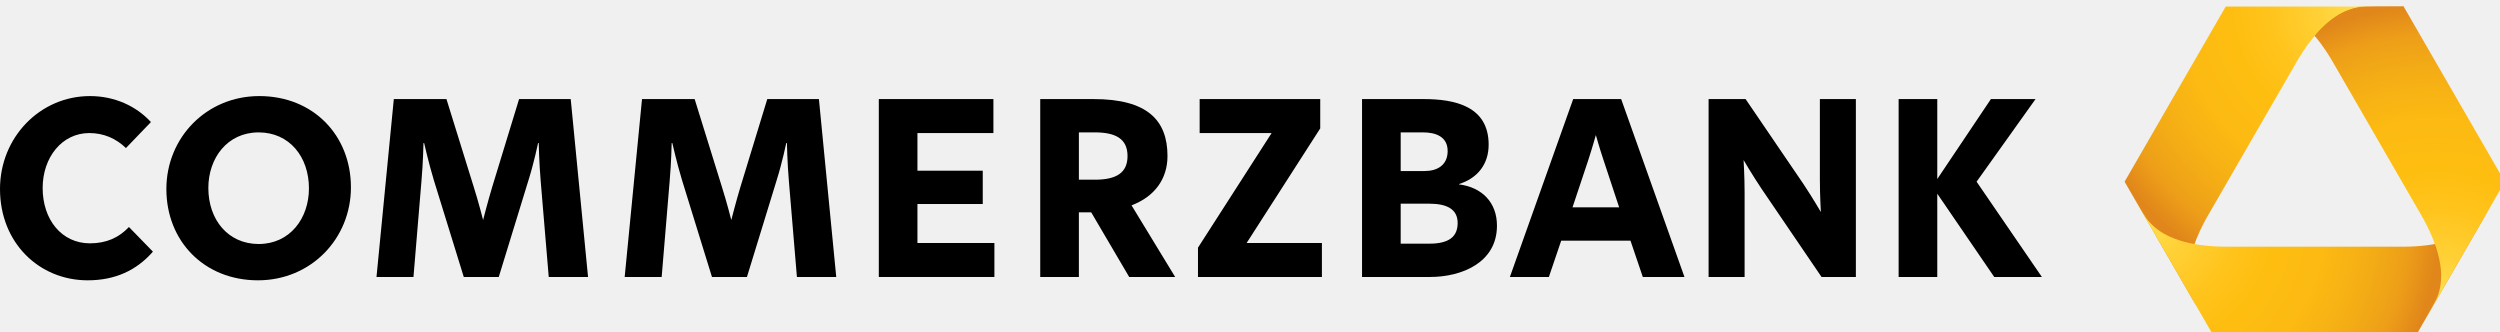
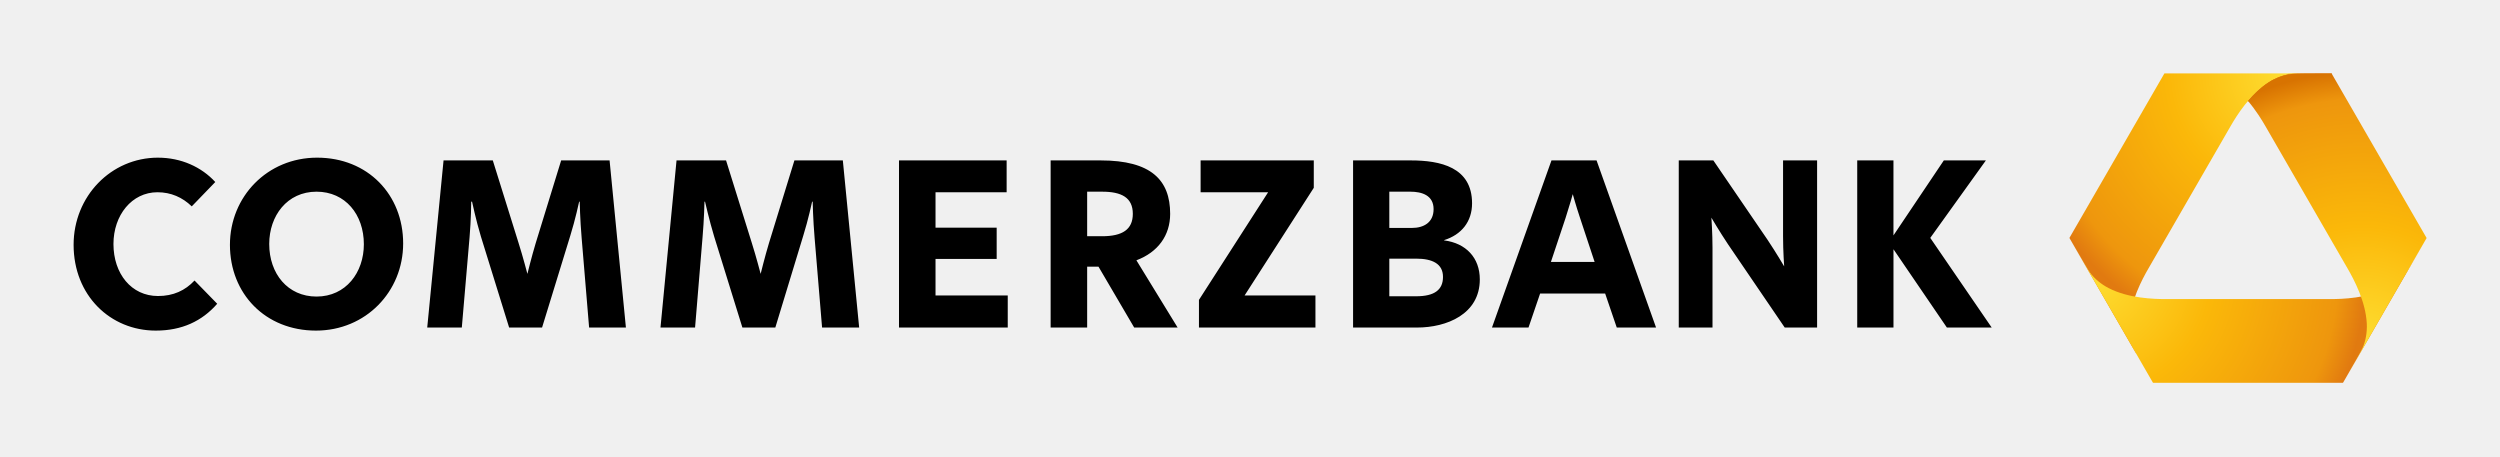
- <svg xmlns="http://www.w3.org/2000/svg" xmlns:xlink="http://www.w3.org/1999/xlink" version="1.1" id="Ebene_1" x="0px" y="0px" width="528px" height="70px" viewBox="0 0 528 70" enable-background="new 0 0 528 70" xml:space="preserve">
-   <g>
-     <g>
-       <defs>
-         <rect id="SVGID_1_" width="528.999" height="84.095" />
-       </defs>
-       <clipPath id="SVGID_2_">
-         <use xlink:href="#SVGID_1_" overflow="visible" />
-       </clipPath>
-       <path clip-path="url(#SVGID_2_)" fill="#FFFFFF" d="M18.506,58.548c-4.843,0-9.323-1.834-12.614-5.171    c-3.377-3.422-5.236-8.201-5.236-13.456c0-5.104,1.9-9.882,5.353-13.453c3.453-3.562,8.063-5.523,12.99-5.523    c4.588,0,8.913,1.751,11.97,4.832l-4.398,4.576c-2.202-1.928-4.794-2.906-7.715-2.906c-5.987,0-10.502,5.273-10.502,12.262    c0,3.423,1.033,6.536,2.906,8.769c1.932,2.299,4.68,3.564,7.739,3.564c3.31,0,6.012-1.035,8.228-3.166l4.175,4.288    C28.034,56.787,23.811,58.548,18.506,58.548" />
-       <path clip-path="url(#SVGID_2_)" fill="#FFFFFF" d="M54.484,58.546c-10.831,0-18.694-7.83-18.694-18.626    c0-10.64,8.337-18.976,18.978-18.976c10.833,0,18.693,7.833,18.693,18.623C73.462,50.211,65.127,58.546,54.484,58.546     M54.628,27.307c-6.534,0-11.278,5.216-11.278,12.402c0,7.348,4.636,12.475,11.278,12.475c6.534,0,11.277-5.214,11.277-12.401    c0-3.452-1.082-6.593-3.047-8.848C60.79,28.562,57.944,27.307,54.628,27.307" />
-       <path clip-path="url(#SVGID_2_)" fill="#FFFFFF" d="M123.476,57.846h-6.983l-1.636-19.523c-0.35-4.017-0.42-8.082-0.42-8.122    c-0.008-0.355-0.299-0.642-0.656-0.642h-0.139c-0.311,0-0.578,0.219-0.642,0.52c-0.007,0.039-0.851,4.089-1.954,7.603    l-6.191,20.164H98.43L92.243,37.83c-1.105-3.661-2.019-7.719-2.028-7.761c-0.068-0.297-0.331-0.509-0.637-0.509h-0.139    c-0.359,0-0.649,0.286-0.656,0.642c0,0.04-0.073,4.103-0.417,7.975l-1.641,19.671h-6.487l3.53-36.27h10.043l5.625,18.114    c0.969,3.051,1.951,6.897,1.961,6.938c0.075,0.287,0.335,0.491,0.634,0.491s0.556-0.204,0.632-0.491    c0.01-0.041,0.993-3.893,1.891-6.872l5.56-18.181h9.831L123.476,57.846z" />
-       <path clip-path="url(#SVGID_2_)" fill="#FFFFFF" d="M175.894,57.846h-6.986l-1.635-19.523c-0.348-4.017-0.42-8.082-0.42-8.122    c-0.007-0.355-0.297-0.642-0.654-0.642h-0.141c-0.308,0-0.576,0.219-0.639,0.52c-0.008,0.039-0.851,4.089-1.954,7.603    l-6.194,20.164h-6.422l-6.191-20.017c-1.103-3.661-2.015-7.719-2.024-7.761c-0.068-0.297-0.33-0.509-0.637-0.509h-0.143    c-0.355,0-0.646,0.286-0.651,0.642c-0.003,0.04-0.076,4.103-0.42,7.975l-1.641,19.671h-6.488l3.531-36.27h10.045l5.625,18.114    c0.97,3.051,1.952,6.899,1.961,6.938c0.075,0.287,0.335,0.491,0.634,0.491s0.559-0.204,0.632-0.491    c0.01-0.041,0.992-3.893,1.893-6.872l5.558-18.181h9.83L175.894,57.846z" />
-       <path clip-path="url(#SVGID_2_)" fill="#FFFFFF" d="M209.367,57.846h-23.109v-36.27h22.897v5.872h-15.389    c-0.359,0-0.653,0.291-0.653,0.655v7.949c0,0.361,0.294,0.651,0.653,0.651h13.139v5.731h-13.139c-0.359,0-0.653,0.294-0.653,0.654    v8.23c0,0.361,0.294,0.656,0.653,0.656h15.601V57.846z" />
-       <path clip-path="url(#SVGID_2_)" fill="#FFFFFF" d="M247.031,57.846h-8.172l-7.832-13.327c-0.119-0.201-0.333-0.324-0.564-0.324    h-2.604c-0.362,0-0.654,0.292-0.654,0.652v12.999h-6.852v-36.27h10.602c5.38,0,9.188,0.988,11.645,3.016    c2.236,1.851,3.324,4.586,3.324,8.363c0,4.578-2.548,8.062-7.178,9.804c-0.18,0.068-0.323,0.214-0.386,0.397    c-0.063,0.185-0.041,0.388,0.058,0.553L247.031,57.846z M227.859,27.307c-0.362,0-0.654,0.292-0.654,0.653v9.993    c0,0.364,0.292,0.653,0.654,0.653h3.377c5.079,0,7.547-1.848,7.547-5.649c0-3.8-2.469-5.649-7.547-5.649H227.859z" />
-       <path clip-path="url(#SVGID_2_)" fill="#FFFFFF" d="M278.535,57.846h-24.871v-5.349l15.447-24.043    c0.126-0.202,0.139-0.457,0.022-0.665c-0.112-0.211-0.331-0.34-0.571-0.34h-14.546v-5.872h24.163v5.348l-15.444,24.043    c-0.128,0.201-0.136,0.459-0.022,0.668c0.112,0.209,0.333,0.341,0.574,0.341h15.248V57.846z" />
-       <path clip-path="url(#SVGID_2_)" fill="#FFFFFF" d="M302.014,57.846h-13.697v-36.27h12.36c8.915,0,13.065,2.856,13.065,8.987    c0,3.741-2.113,6.54-5.798,7.678c-0.271,0.086-0.456,0.338-0.456,0.626v0.069c0,0.328,0.24,0.605,0.563,0.65    c4.665,0.599,7.453,3.617,7.453,8.077C315.505,55.178,308.238,57.846,302.014,57.846 M295.824,42.366    c-0.364,0-0.656,0.294-0.656,0.655v8.441c0,0.362,0.292,0.654,0.656,0.654h6.053c4.398,0,6.632-1.687,6.632-5.019    c0-2.159-1.149-4.732-6.632-4.732H295.824z M295.824,27.307c-0.364,0-0.656,0.292-0.656,0.653v8.164    c0,0.361,0.292,0.651,0.656,0.651h5.062c3.399,0,5.509-1.869,5.509-4.875c0-2.918-2.131-4.594-5.856-4.594H295.824z" />
-       <path clip-path="url(#SVGID_2_)" fill="#FFFFFF" d="M354.831,57.844h-7.402l-2.451-7.225c-0.091-0.265-0.341-0.444-0.62-0.444    h-14.631c-0.284,0-0.532,0.18-0.619,0.444l-2.457,7.225h-6.838l12.905-36.266h9.21L354.831,57.844z M337.044,27.87    c-0.297,0-0.555,0.197-0.632,0.478c-0.008,0.025-0.71,2.553-1.614,5.32l-3.302,9.918c-0.066,0.198-0.034,0.418,0.09,0.591    c0.126,0.168,0.323,0.268,0.529,0.268h9.852c0.211,0,0.41-0.1,0.529-0.268c0.124-0.173,0.156-0.39,0.093-0.591l-3.308-9.992    c-0.901-2.699-1.606-5.221-1.613-5.246C337.591,28.065,337.335,27.87,337.044,27.87" />
-       <path clip-path="url(#SVGID_2_)" fill="#FFFFFF" d="M391.304,57.846h-6.247l-12.543-18.432c-1.93-2.901-3.682-5.912-3.704-5.942    c-0.118-0.207-0.335-0.324-0.563-0.324c-0.063,0-0.126,0.008-0.189,0.027c-0.289,0.088-0.481,0.361-0.462,0.665    c0.006,0.035,0.212,3.466,0.212,6.786v17.22h-6.296v-36.27h6.813l11.975,17.587c1.935,2.901,3.69,5.912,3.711,5.941    c0.114,0.207,0.333,0.327,0.561,0.327c0.063,0,0.127-0.01,0.192-0.028c0.287-0.086,0.481-0.363,0.459-0.667    c0-0.032-0.206-3.466-0.206-6.782V21.577h6.288V57.846z" />
-       <path clip-path="url(#SVGID_2_)" fill="#FFFFFF" d="M430.007,57.846h-8.479l-11.836-17.308c-0.122-0.181-0.329-0.283-0.537-0.283    c-0.069,0-0.132,0.008-0.195,0.027c-0.272,0.085-0.456,0.339-0.456,0.625v16.939h-6.858v-36.27h6.858V37.81    c0,0.288,0.184,0.539,0.456,0.625c0.065,0.022,0.126,0.029,0.195,0.029c0.208,0,0.417-0.107,0.541-0.289l11.131-16.599h7.813    l-11.718,16.419c-0.161,0.225-0.162,0.522-0.004,0.747L430.007,57.846z" />
-       <path clip-path="url(#SVGID_2_)" fill="#FFFFFF" d="M510.037,70.587h-21.176h-21.175L449.13,38.445    c0-0.004-0.003-0.007-0.007-0.012l-0.03-0.057l0.559-0.978l20.611-35.696h0.219h0.021h36.958l21.174,36.674l-0.082,0.135    c-0.003,0.007-0.006,0.01-0.006,0.015l-8.213,14.22l-10.11,17.516c-0.003,0.007-0.008,0.011-0.01,0.014L510.037,70.587z     M488.861,7.245c-0.095,0-0.188,0.042-0.25,0.116c-2.029,2.396-3.475,4.9-3.953,5.725l-9.253,16.031l-9.262,16.035    c-0.474,0.824-1.919,3.327-2.979,6.284c-0.031,0.093-0.024,0.189,0.025,0.274c0.048,0.083,0.13,0.139,0.225,0.158    c3.095,0.561,5.98,0.561,6.933,0.561h18.514h18.515c0.949,0,3.844,0,6.935-0.561c0.09-0.02,0.175-0.075,0.222-0.158    c0.048-0.085,0.058-0.182,0.023-0.274c-1.06-2.957-2.502-5.46-2.979-6.284l-9.256-16.035l-9.259-16.031    c-1.293-2.239-2.584-4.113-3.95-5.725C489.047,7.288,488.956,7.245,488.861,7.245" />
-       <path clip-path="url(#SVGID_2_)" d="M18.506,59.203c5.839,0,10.345-2.112,13.791-6.054l-5.067-5.205    c-2.109,2.253-4.785,3.448-8.23,3.448c-5.98,0-9.992-4.996-9.992-11.682c0-6.472,4.083-11.608,9.849-11.608    c3.027,0,5.627,1.125,7.742,3.166l5.278-5.487c-3.098-3.378-7.669-5.49-12.877-5.49c-10.556,0-19,8.725-19,19.631    C0,51.32,8.303,59.203,18.506,59.203" />
-       <path clip-path="url(#SVGID_2_)" d="M54.628,51.533c-6.474,0-10.625-5.137-10.625-11.823c0-6.332,4.01-11.75,10.625-11.75    c6.471,0,10.621,5.137,10.621,11.82C65.249,46.115,61.24,51.533,54.628,51.533 M54.487,59.203    c11.187,0,19.629-8.795,19.629-19.635c0-10.975-7.951-19.277-19.347-19.277c-11.188,0-19.631,8.795-19.631,19.631    C35.137,50.901,43.088,59.203,54.487,59.203" />
-       <path clip-path="url(#SVGID_2_)" d="M105.338,58.498l6.333-20.618c1.125-3.588,1.971-7.669,1.971-7.669h0.139    c0,0,0.073,4.081,0.422,8.164l1.691,20.123h8.301l-3.66-37.573h-10.906l-5.7,18.643c-0.912,3.031-1.898,6.897-1.898,6.897    s-0.982-3.866-1.971-6.964l-5.769-18.576H83.174l-3.659,37.573h7.81l1.688-20.264c0.352-3.942,0.425-8.023,0.425-8.023h0.139    c0,0,0.917,4.081,2.041,7.811l6.333,20.476H105.338z" />
-       <path clip-path="url(#SVGID_2_)" d="M157.755,58.498l6.332-20.618c1.127-3.588,1.971-7.669,1.971-7.669h0.141    c0,0,0.073,4.081,0.423,8.164l1.687,20.123h8.305l-3.659-37.573h-10.906l-5.698,18.643c-0.916,3.031-1.9,6.897-1.9,6.897    s-0.986-3.866-1.973-6.964l-5.769-18.576h-11.115l-3.662,37.573h7.812l1.689-20.264c0.35-3.942,0.423-8.023,0.423-8.023h0.139    c0,0,0.916,4.081,2.041,7.811l6.332,20.476H157.755z" />
-       <polygon clip-path="url(#SVGID_2_)" points="185.604,58.498 210.018,58.498 210.018,51.322 193.764,51.322 193.764,43.087    207.556,43.087 207.556,36.053 193.764,36.053 193.764,28.102 209.807,28.102 209.807,20.924 185.604,20.924   " />
-       <path clip-path="url(#SVGID_2_)" d="M238.135,32.956c0,3.517-2.325,4.996-6.898,4.996h-3.377v-9.993h3.377    C235.598,27.959,238.135,29.298,238.135,32.956 M248.195,58.498l-9.216-15.129c4.85-1.828,7.595-5.559,7.595-10.413    c0-7.6-4.289-12.032-15.62-12.032h-11.256v37.573h8.161v-13.65h2.604l8.021,13.65H248.195z" />
-       <polygon clip-path="url(#SVGID_2_)" points="253.013,58.498 279.187,58.498 279.187,51.322 263.287,51.322 278.834,27.116    278.834,20.924 253.366,20.924 253.366,28.102 268.563,28.102 253.013,52.306   " />
-       <path clip-path="url(#SVGID_2_)" d="M295.824,43.019h6.053c3.655,0,5.978,1.123,5.978,4.079c0,2.888-1.827,4.364-5.978,4.364    h-6.053V43.019z M295.824,27.959h4.714c2.603,0,5.205,0.843,5.205,3.941c0,3.023-2.248,4.223-4.854,4.223h-5.064V27.959z     M287.662,58.498h14.352c6.687,0,14.145-3.025,14.145-10.833c0-4.854-3.096-8.097-8.021-8.727v-0.069    c3.87-1.2,6.265-4.153,6.265-8.304c0-8.164-7.178-9.64-13.728-9.64h-13.012V58.498z" />
-       <path clip-path="url(#SVGID_2_)" d="M327.122,58.498l2.603-7.669h14.633l2.603,7.669h8.797L342.39,20.926h-10.134l-13.369,37.572    H327.122z M341.967,43.792h-9.852l3.31-9.924c0.916-2.814,1.621-5.348,1.621-5.348s0.697,2.534,1.616,5.279L341.967,43.792z" />
-       <path clip-path="url(#SVGID_2_)" d="M360.856,58.498h7.604v-17.87c0-3.38-0.214-6.826-0.214-6.826s1.762,3.023,3.73,5.977    l12.735,18.719h7.249V20.924h-7.602v17.028c0,3.379,0.211,6.826,0.211,6.826s-1.758-3.026-3.731-5.982l-12.17-17.871h-7.812    V58.498z" />
-       <polygon clip-path="url(#SVGID_2_)" points="400.99,20.926 400.99,58.498 409.152,58.498 409.152,40.908 421.184,58.498    431.246,58.498 417.455,38.375 429.906,20.926 420.479,20.926 409.152,37.81 409.152,20.926   " />
-     </g>
-     <g>
-       <defs>
-         <path id="SVGID_3_" d="M499.597,1.373c-1.455,0-5.783,0.002-10.81,6.109c0.062,0.077,0.128,0.157,0.193,0.232     c1.293-1.507,2.911-3.051,4.65-4.175c1.609-1.04,3.474-1.727,5.017-1.897c1.122-0.126,4.843-0.079,9.078-0.079     c0.022,0,0.033,0.009,0.046,0.024l-0.108-0.188c-0.012-0.012-0.025-0.025-0.042-0.025H499.597z" />
-       </defs>
-       <clipPath id="SVGID_4_">
-         <use xlink:href="#SVGID_3_" overflow="visible" />
-       </clipPath>
-       <radialGradient id="SVGID_5_" cx="-27.107" cy="445.029" r="2.509" gradientTransform="matrix(24.9017 0 0 -24.9017 1189.685 11145.443)" gradientUnits="userSpaceOnUse">
-         <stop offset="0" style="stop-color:#FFDF4F" />
-         <stop offset="0.137" style="stop-color:#FFD137" />
-         <stop offset="0.322" style="stop-color:#FFC31A" />
-         <stop offset="0.44" style="stop-color:#FEBE10" />
-         <stop offset="0.609" style="stop-color:#FCBA12" />
-         <stop offset="0.754" style="stop-color:#F5AF15" />
-         <stop offset="0.891" style="stop-color:#ED9F18" />
-         <stop offset="0.9" style="stop-color:#ED9D19" />
-         <stop offset="1" style="stop-color:#E0861A" />
-       </radialGradient>
-       <rect x="488.784" y="1.373" clip-path="url(#SVGID_4_)" fill="url(#SVGID_5_)" width="18.987" height="6.341" />
-     </g>
-     <g>
-       <defs>
-         <path id="SVGID_6_" d="M470.102,1.373c-0.014,0.002-0.031,0.01-0.041,0.025l-15.75,27.281l-4.94,8.557l-0.571,0.991l-0.074,0.127     c-0.006,0.013-0.006,0.03,0.004,0.047l15.006,25.987v-0.107c-0.326-0.594-0.562-1.055-0.686-1.347     c-0.627-1.419-0.982-3.382-0.89-5.292c0.253-5.032,2.928-9.999,4.274-12.328c3.153-5.468,9.253-16.034,9.253-16.034     s6.102-10.565,9.256-16.033c1.344-2.33,4.308-7.125,8.54-9.858c1.605-1.037,3.49-1.709,5.029-1.881     c1.126-0.125,4.868-0.135,9.109-0.135H470.102z" />
-       </defs>
-       <clipPath id="SVGID_7_">
-         <use xlink:href="#SVGID_6_" overflow="visible" />
-       </clipPath>
-       <radialGradient id="SVGID_8_" cx="-27.497" cy="446.54" r="2.49" gradientTransform="matrix(24.92 0 0 -24.92 1183.682 11129.203)" gradientUnits="userSpaceOnUse">
-         <stop offset="0" style="stop-color:#FFDF4F" />
-         <stop offset="0.137" style="stop-color:#FFD137" />
-         <stop offset="0.322" style="stop-color:#FFC31A" />
-         <stop offset="0.44" style="stop-color:#FEBE10" />
-         <stop offset="0.609" style="stop-color:#FCBA12" />
-         <stop offset="0.754" style="stop-color:#F5AF15" />
-         <stop offset="0.891" style="stop-color:#ED9F18" />
-         <stop offset="0.9" style="stop-color:#ED9D19" />
-         <stop offset="1" style="stop-color:#E0861A" />
-       </radialGradient>
-       <rect x="448.719" y="1.373" clip-path="url(#SVGID_7_)" fill="url(#SVGID_8_)" width="58.902" height="63.015" />
-     </g>
-     <g>
-       <defs>
-         <path id="SVGID_9_" d="M524.326,46.221c-0.919,1.249-2.439,2.542-4.142,3.414c-4.486,2.299-10.119,2.464-12.807,2.464h-18.517     h-18.511c-2.688,0-8.33-0.165-12.809-2.464c-1.704-0.872-3.228-2.165-4.146-3.414c-0.584-0.793-2.075-3.334-3.841-6.394     l3.763,6.526l14.169,24.539c0.009,0.012,0.025,0.021,0.04,0.021h42.672c0.012,0,0.028-0.011,0.037-0.023l18.593-32.201     C526.779,42.241,524.983,45.333,524.326,46.221 M448.853,38.611c0.238,0.41,0.472,0.818,0.703,1.216L448.853,38.611z" />
-       </defs>
-       <clipPath id="SVGID_10_">
-         <use xlink:href="#SVGID_9_" overflow="visible" />
-       </clipPath>
-       <radialGradient id="SVGID_11_" cx="-28.58" cy="445.454" r="2.489" gradientTransform="matrix(24.9101 0 0 -24.9101 1165.155 11142.709)" gradientUnits="userSpaceOnUse">
-         <stop offset="0" style="stop-color:#FFDF4F" />
-         <stop offset="0.137" style="stop-color:#FFD137" />
-         <stop offset="0.322" style="stop-color:#FFC31A" />
-         <stop offset="0.44" style="stop-color:#FEBE10" />
-         <stop offset="0.609" style="stop-color:#FCBA12" />
-         <stop offset="0.754" style="stop-color:#F5AF15" />
-         <stop offset="0.891" style="stop-color:#ED9F18" />
-         <stop offset="0.9" style="stop-color:#ED9D19" />
-         <stop offset="1" style="stop-color:#E0861A" />
-       </radialGradient>
-       <rect x="448.853" y="38.611" clip-path="url(#SVGID_10_)" fill="url(#SVGID_11_)" width="79.977" height="32.303" />
-     </g>
-     <g>
-       <defs>
-         <path id="SVGID_12_" d="M498.512,1.508c-1.539,0.172-3.424,0.844-5.029,1.881c-1.771,1.142-3.319,2.647-4.621,4.184     c1.811,2.132,3.138,4.321,3.92,5.675c3.154,5.467,9.258,16.033,9.258,16.033s6.099,10.566,9.259,16.034     c1.341,2.329,4.016,7.296,4.267,12.328c0.095,1.91-0.267,3.873-0.887,5.292c-0.436,0.995-2.165,4.012-4.173,7.489l18.494-32.03     c0-0.002,0.003-0.004,0.003-0.007v-0.019c0-0.005-0.003-0.013-0.006-0.018l-21.333-36.95c-0.012-0.012-0.025-0.023-0.042-0.025     C503.38,1.373,499.638,1.383,498.512,1.508" />
-       </defs>
-       <clipPath id="SVGID_13_">
-         <use xlink:href="#SVGID_12_" overflow="visible" />
-       </clipPath>
-       <radialGradient id="SVGID_14_" cx="-27.118" cy="445.081" r="2.488" gradientTransform="matrix(24.9799 0 0 -24.9799 1192.031 11181.154)" gradientUnits="userSpaceOnUse">
-         <stop offset="0" style="stop-color:#FFDF4F" />
-         <stop offset="0.137" style="stop-color:#FFD137" />
-         <stop offset="0.322" style="stop-color:#FFC31A" />
-         <stop offset="0.44" style="stop-color:#FEBE10" />
-         <stop offset="0.609" style="stop-color:#FCBA12" />
-         <stop offset="0.754" style="stop-color:#F5AF15" />
-         <stop offset="0.891" style="stop-color:#ED9F18" />
-         <stop offset="0.9" style="stop-color:#ED9D19" />
-         <stop offset="1" style="stop-color:#E0861A" />
-       </radialGradient>
-       <rect x="488.861" y="1.373" clip-path="url(#SVGID_13_)" fill="url(#SVGID_14_)" width="40.141" height="69.05" />
+ <svg xmlns="http://www.w3.org/2000/svg" version="1.0" viewBox="0 0 602.36 109.95">
+   <defs>
+     <radialGradient id="d" cx="0" cy="0" r="1" gradientTransform="matrix(24.98 0 0 -24.98 568.24 786.91)" gradientUnits="userSpaceOnUse">
+       <stop stop-color="#fedf33" offset="0" />
+       <stop stop-color="#fbb809" offset=".44" />
+       <stop stop-color="#ee960d" offset=".9" />
+       <stop stop-color="#d87301" offset="1" />
+     </radialGradient>
+     <radialGradient id="c" cx="0" cy="0" r="1" gradientTransform="matrix(24.91 0 0 -24.91 543.6 793.65)" gradientUnits="userSpaceOnUse">
+       <stop stop-color="#fedf33" offset="0" />
+       <stop stop-color="#fbb809" offset=".44" />
+       <stop stop-color="#ee960d" offset=".9" />
+       <stop stop-color="#e17a10" offset="1" />
+     </radialGradient>
+     <radialGradient id="b" cx="0" cy="0" r="1" gradientTransform="matrix(24.92 0 0 -24.92 561.76 811.73)" gradientUnits="userSpaceOnUse">
+       <stop stop-color="#fedf33" offset="0" />
+       <stop stop-color="#fbb809" offset=".44" />
+       <stop stop-color="#ee960d" offset=".9" />
+       <stop stop-color="#e17a10" offset="1" />
+     </radialGradient>
+     <radialGradient id="a" cx="0" cy="0" r="1" gradientTransform="matrix(24.902 0 0 -24.902 568.26 786.99)" gradientUnits="userSpaceOnUse">
+       <stop stop-color="#fedf33" offset="0" />
+       <stop stop-color="#fbb809" offset=".44" />
+       <stop stop-color="#ee960d" offset=".9" />
+       <stop stop-color="#e17a10" offset="1" />
+     </radialGradient>
+   </defs>
+   <g transform="translate(-544.27 -995.3)">
+     <g transform="matrix(2.6668 0 0 -2.6668 -401.84 3177.7)">
+       <path d="m562.2 811.73c-0.585 0-2.324 0-4.345-2.454 0.026-0.031 0.052-0.062 0.079-0.094 0.519 0.607 1.17 1.228 1.869 1.68 0.646 0.416 1.395 0.694 2.015 0.762 0.452 0.05 1.947 0.031 3.649 0.031 9e-3 0 0.014-4e-3 0.018-9e-3l-0.044 0.074c-3e-3 7e-3 -9e-3 0.01-0.016 0.01h-3.225z" fill="url(#a)" />
+       <path d="m550.34 811.73c-6e-3 0-0.013-2e-3 -0.017-9e-3l-6.33-10.964-1.985-3.438-0.23-0.399-0.03-0.051c-2e-3 -4e-3 -2e-3 -0.011 2e-3 -0.019l6.03-10.444v0.043c-0.131 0.24-0.225 0.425-0.275 0.541-0.252 0.571-0.395 1.361-0.358 2.129 0.102 2.022 1.177 4.017 1.718 4.953 1.268 2.196 3.719 6.443 3.719 6.443s2.452 4.247 3.72 6.444c0.54 0.935 1.731 2.864 3.432 3.963 0.645 0.417 1.403 0.687 2.021 0.755 0.453 0.051 1.957 0.053 3.661 0.053h-15.078z" fill="url(#b)" />
+       <path d="m541.8 796.76c0.095-0.166 0.189-0.33 0.282-0.49l-0.282 0.49zm30.332-3.06c-0.369-0.502-0.981-1.023-1.665-1.373-1.803-0.923-4.067-0.99-5.147-0.99h-7.441-7.44c-1.08 0-3.347 0.067-5.147 0.99-0.685 0.35-1.297 0.871-1.666 1.373-0.234 0.319-0.834 1.341-1.544 2.57l1.513-2.622 5.694-9.863c3e-3 -5e-3 0.01-9e-3 0.016-9e-3h17.149c5e-3 0 0.012 5e-3 0.015 0.01l7.472 12.941c-0.824-1.427-1.546-2.67-1.809-3.027" fill="url(#c)" />
+       <path d="m561.76 811.67c-0.618-0.068-1.376-0.338-2.021-0.755-0.712-0.46-1.334-1.065-1.857-1.682 0.727-0.857 1.261-1.736 1.575-2.281 1.268-2.197 3.721-6.444 3.721-6.444s2.451-4.247 3.72-6.443c0.539-0.936 1.615-2.931 1.715-4.953 0.038-0.768-0.107-1.558-0.356-2.129-0.175-0.399-0.87-1.612-1.677-3.01l7.433 12.873c0 1e-3 1e-3 2e-3 1e-3 4e-3v8e-3c0 2e-3 -1e-3 4e-3 -2e-3 5e-3l-8.575 14.85c-3e-3 7e-3 -9e-3 0.01-0.016 0.01-1.704 0-3.208-2e-3 -3.661-0.053" fill="url(#d)" />
+       <path transform="matrix(.8 0 0 -.8 0 841.89)" d="m461.31 47.219c-5.303 0-9.531 4.365-9.531 9.844 1e-5 5.726 4.156 9.688 9.281 9.688 2.934-1e-6 5.206-1.051 6.938-3.031l-2.562-2.625c-1.06 1.131-2.394 1.75-4.125 1.75-3.004 0-5.031-2.516-5.031-5.875-1e-5 -3.251 2.071-5.844 4.969-5.844 1.521 1e-6 2.814 0.569 3.875 1.594l2.656-2.75c-1.556-1.696-3.853-2.75-6.469-2.75zm17.969 0c-5.62 0-9.844 4.4-9.844 9.844 1e-5 5.515 3.993 9.688 9.719 9.688 5.62-1e-6 9.844-4.399 9.844-9.844 0-5.514-3.994-9.688-9.719-9.688zm14.281 0.312-1.844 18.875h3.906l0.875-10.188c0.176-1.98 0.188-4.031 0.188-4.031h0.094c0 1e-6 0.435 2.064 1 3.938l3.188 10.281h3.719l3.188-10.375c0.565-1.802 1-3.844 1-3.844h0.062c0 1e-6 0.043 2.042 0.219 4.094l0.844 10.125h4.156l-1.844-18.875h-5.469l-2.875 9.344c-0.459 1.522-0.938 3.469-0.938 3.469-1e-5 0-0.504-1.944-1-3.5l-2.906-9.312h-5.562zm26.312 0-1.812 18.875h3.906l0.844-10.188c0.176-1.98 0.219-4.031 0.219-4.031h0.062c-2e-5 1e-6 0.466 2.064 1.031 3.938l3.188 10.281h3.719l3.156-10.375c0.566-1.802 1-3.844 1-3.844h0.062c-2e-5 1e-6 0.043 2.042 0.219 4.094l0.844 10.125h4.188l-1.844-18.875h-5.469l-2.875 9.344c-0.46 1.522-0.938 3.469-0.938 3.469 1e-5 0-0.505-1.944-1-3.5l-2.906-9.312h-5.594zm25.125 0v18.875h12.281v-3.625h-8.156v-4.125h6.906v-3.531h-6.906v-4h8.031v-3.594h-12.156zm17.125 0v18.875h4.125v-6.875h1.281l4.031 6.875h4.906l-4.656-7.594c2.439-0.919 3.812-2.811 3.812-5.25-3e-5 -3.817-2.152-6.031-7.844-6.031h-5.656zm16.938 0v3.594h7.625l-7.812 12.156v3.125h13.156v-3.625h-8l7.812-12.156v-3.094h-12.781zm17.219 0v18.875h7.219c3.359-2e-6 7.094-1.515 7.094-5.438-2e-5 -2.439-1.558-4.09-4.031-4.406v-0.031c1.944-0.603 3.156-2.071 3.156-4.156-1e-5 -4.101-3.616-4.844-6.906-4.844h-6.531zm22.406 0-6.719 18.875h4.125l1.312-3.844h7.344l1.312 3.844h4.438l-6.719-18.875h-5.094zm14.375 0v18.875h3.812v-8.969c0-1.698-0.125-3.438-0.125-3.438-2e-5 2e-6 0.886 1.516 1.875 3l6.406 9.406h3.656v-18.875h-3.844v8.562c1e-5 1.698 0.125 3.406 0.125 3.406s-0.884-1.515-1.875-3l-6.125-8.969h-3.906zm20.156 0v18.875h4.094v-8.844l6.031 8.844h5.062l-6.938-10.125 6.281-8.75h-4.75l-5.688 8.469v-8.469h-4.094zm-174 3.531c3.251 2e-6 5.344 2.58 5.344 5.938 1e-5 3.181-2.022 5.906-5.344 5.906-3.252 0-5.344-2.579-5.344-5.938 0-3.181 2.021-5.906 5.344-5.906zm87.031 0h1.688c2.191-1e-6 3.469 0.662 3.469 2.5 2e-5 1.768-1.171 2.531-3.469 2.531h-1.688v-5.031zm34.125 0h2.375c1.308-1e-6 2.625 0.412 2.625 1.969-1e-5 1.519-1.127 2.125-2.438 2.125h-2.562v-4.094zm20.719 0.281c-1e-5 1e-6 0.351 1.278 0.812 2.656l1.656 5h-4.938l1.656-4.969c0.46-1.414 0.812-2.688 0.812-2.688zm-20.719 7.281h3.031c1.836 1e-6 3.031 0.578 3.031 2.062-1e-5 1.45-0.946 2.188-3.031 2.188h-3.031v-4.25z" />
    </g>
  </g>
</svg>
